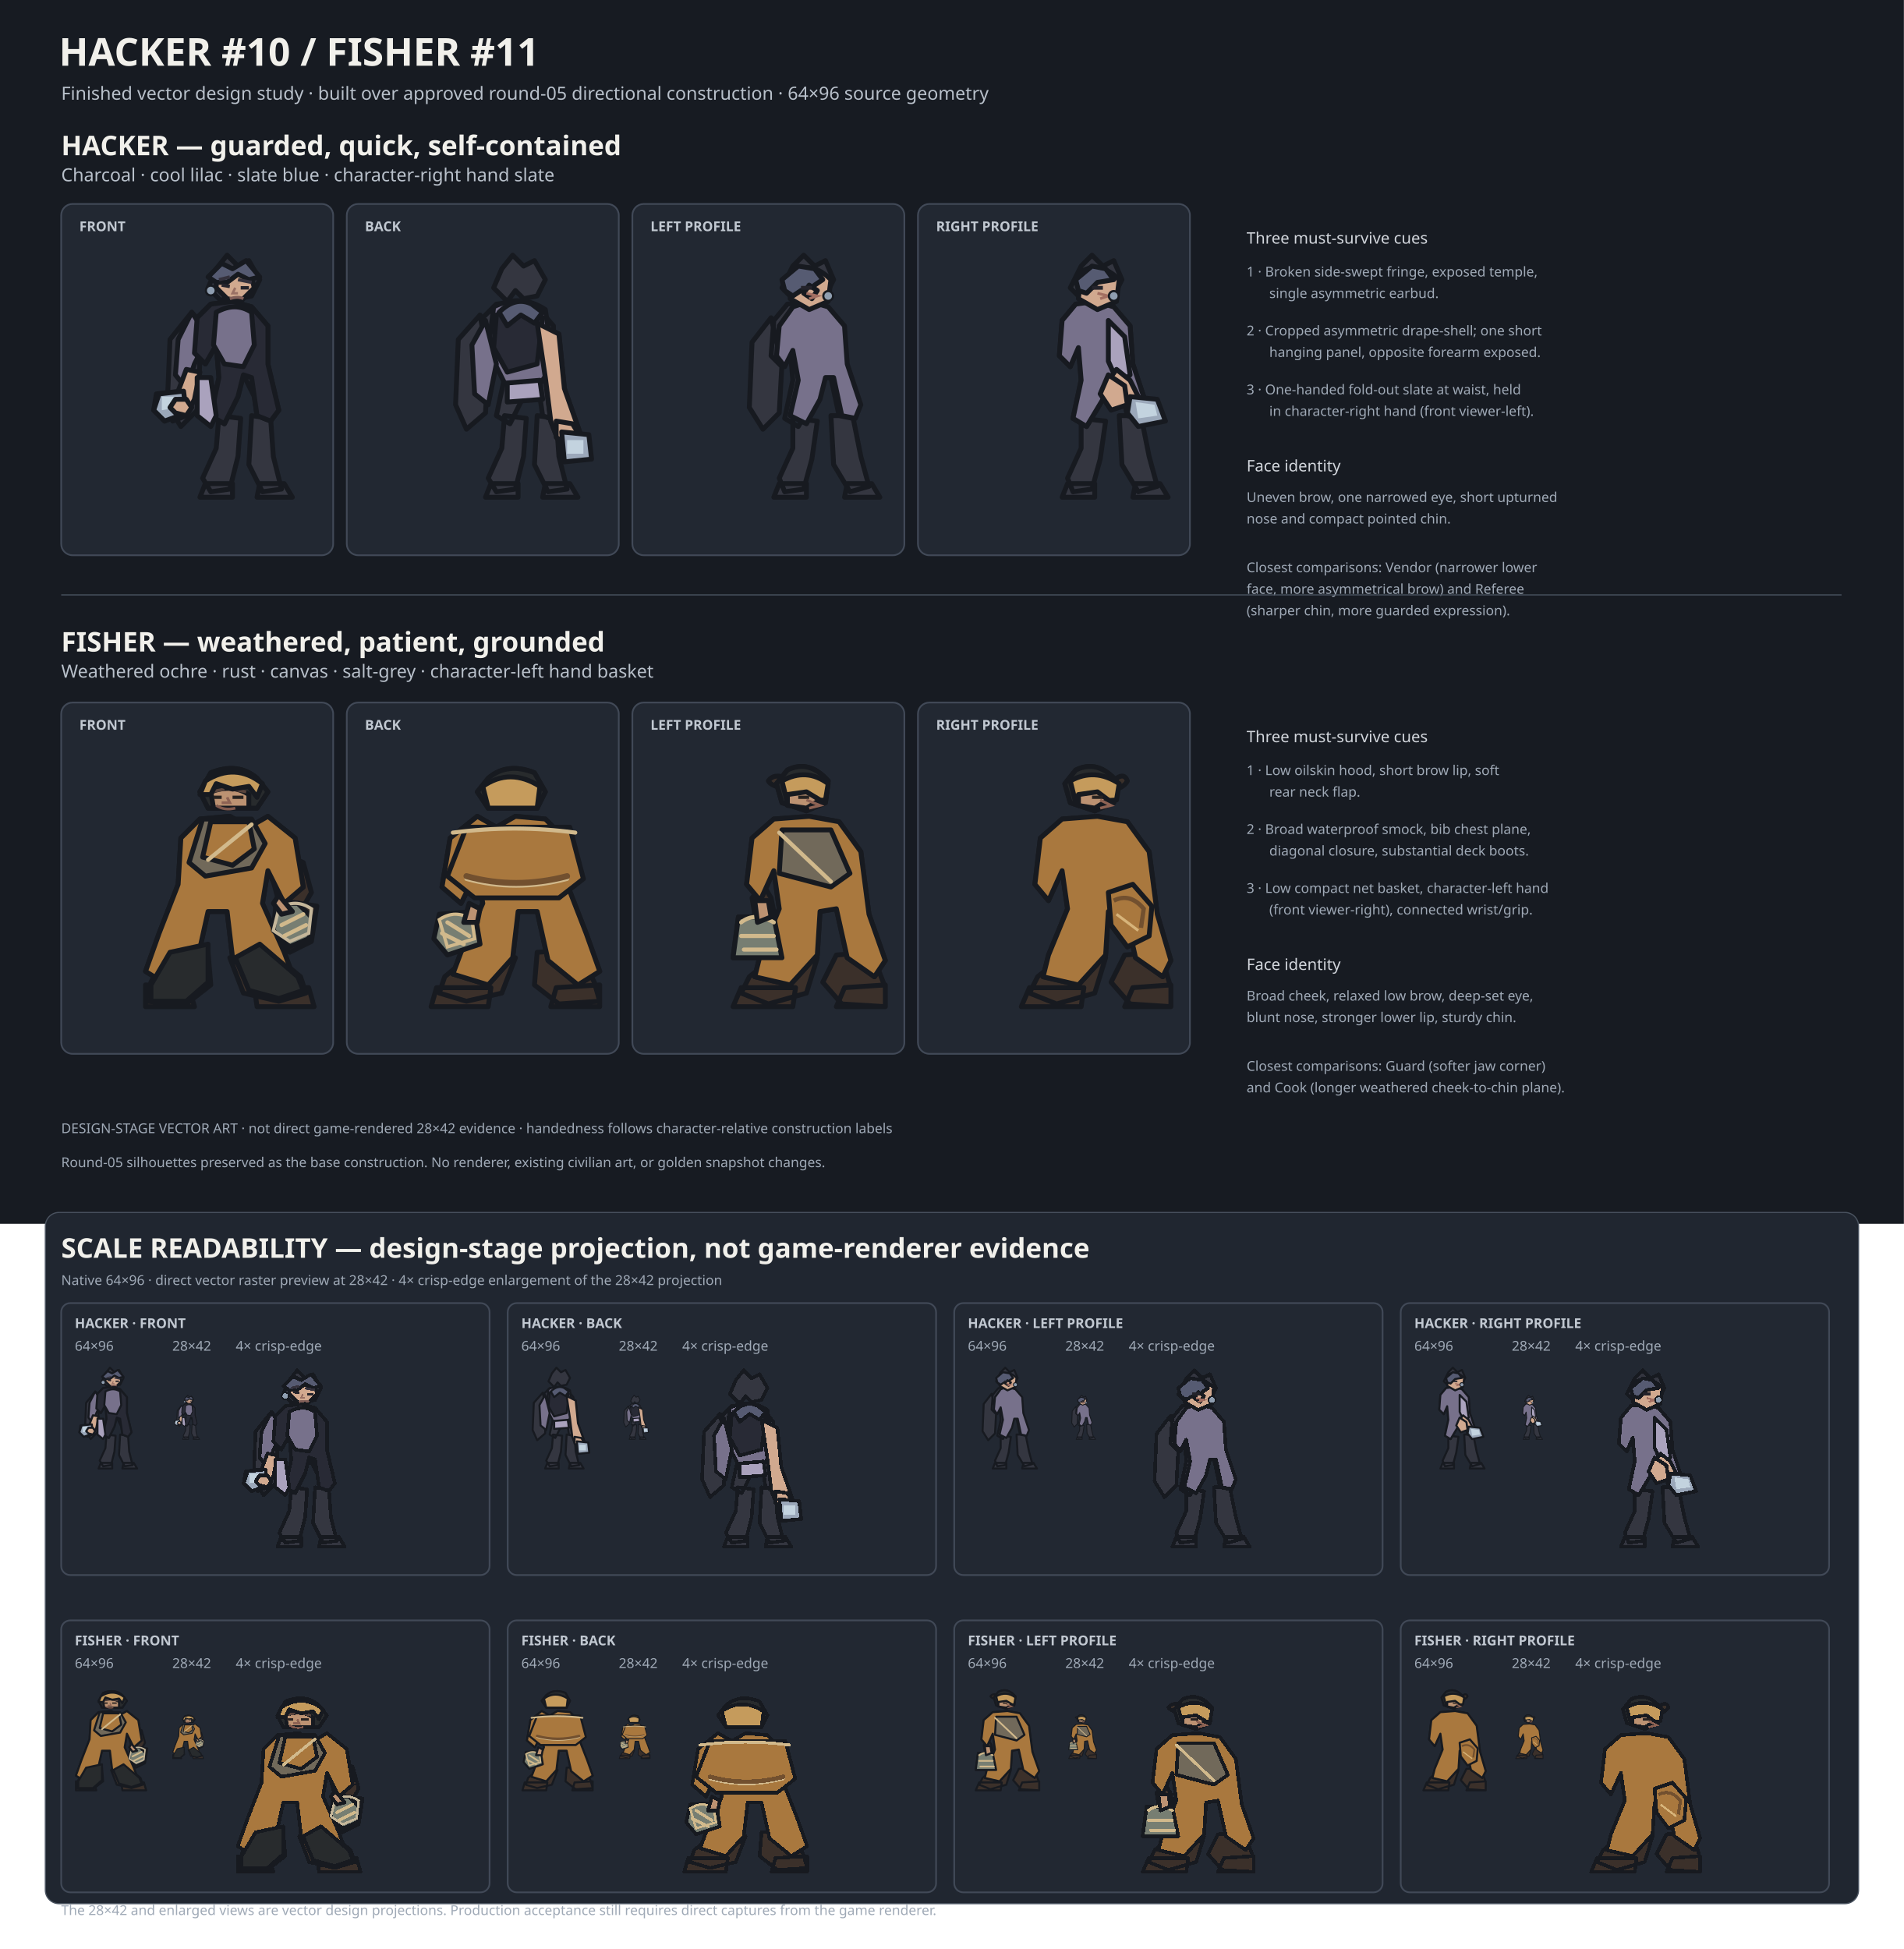
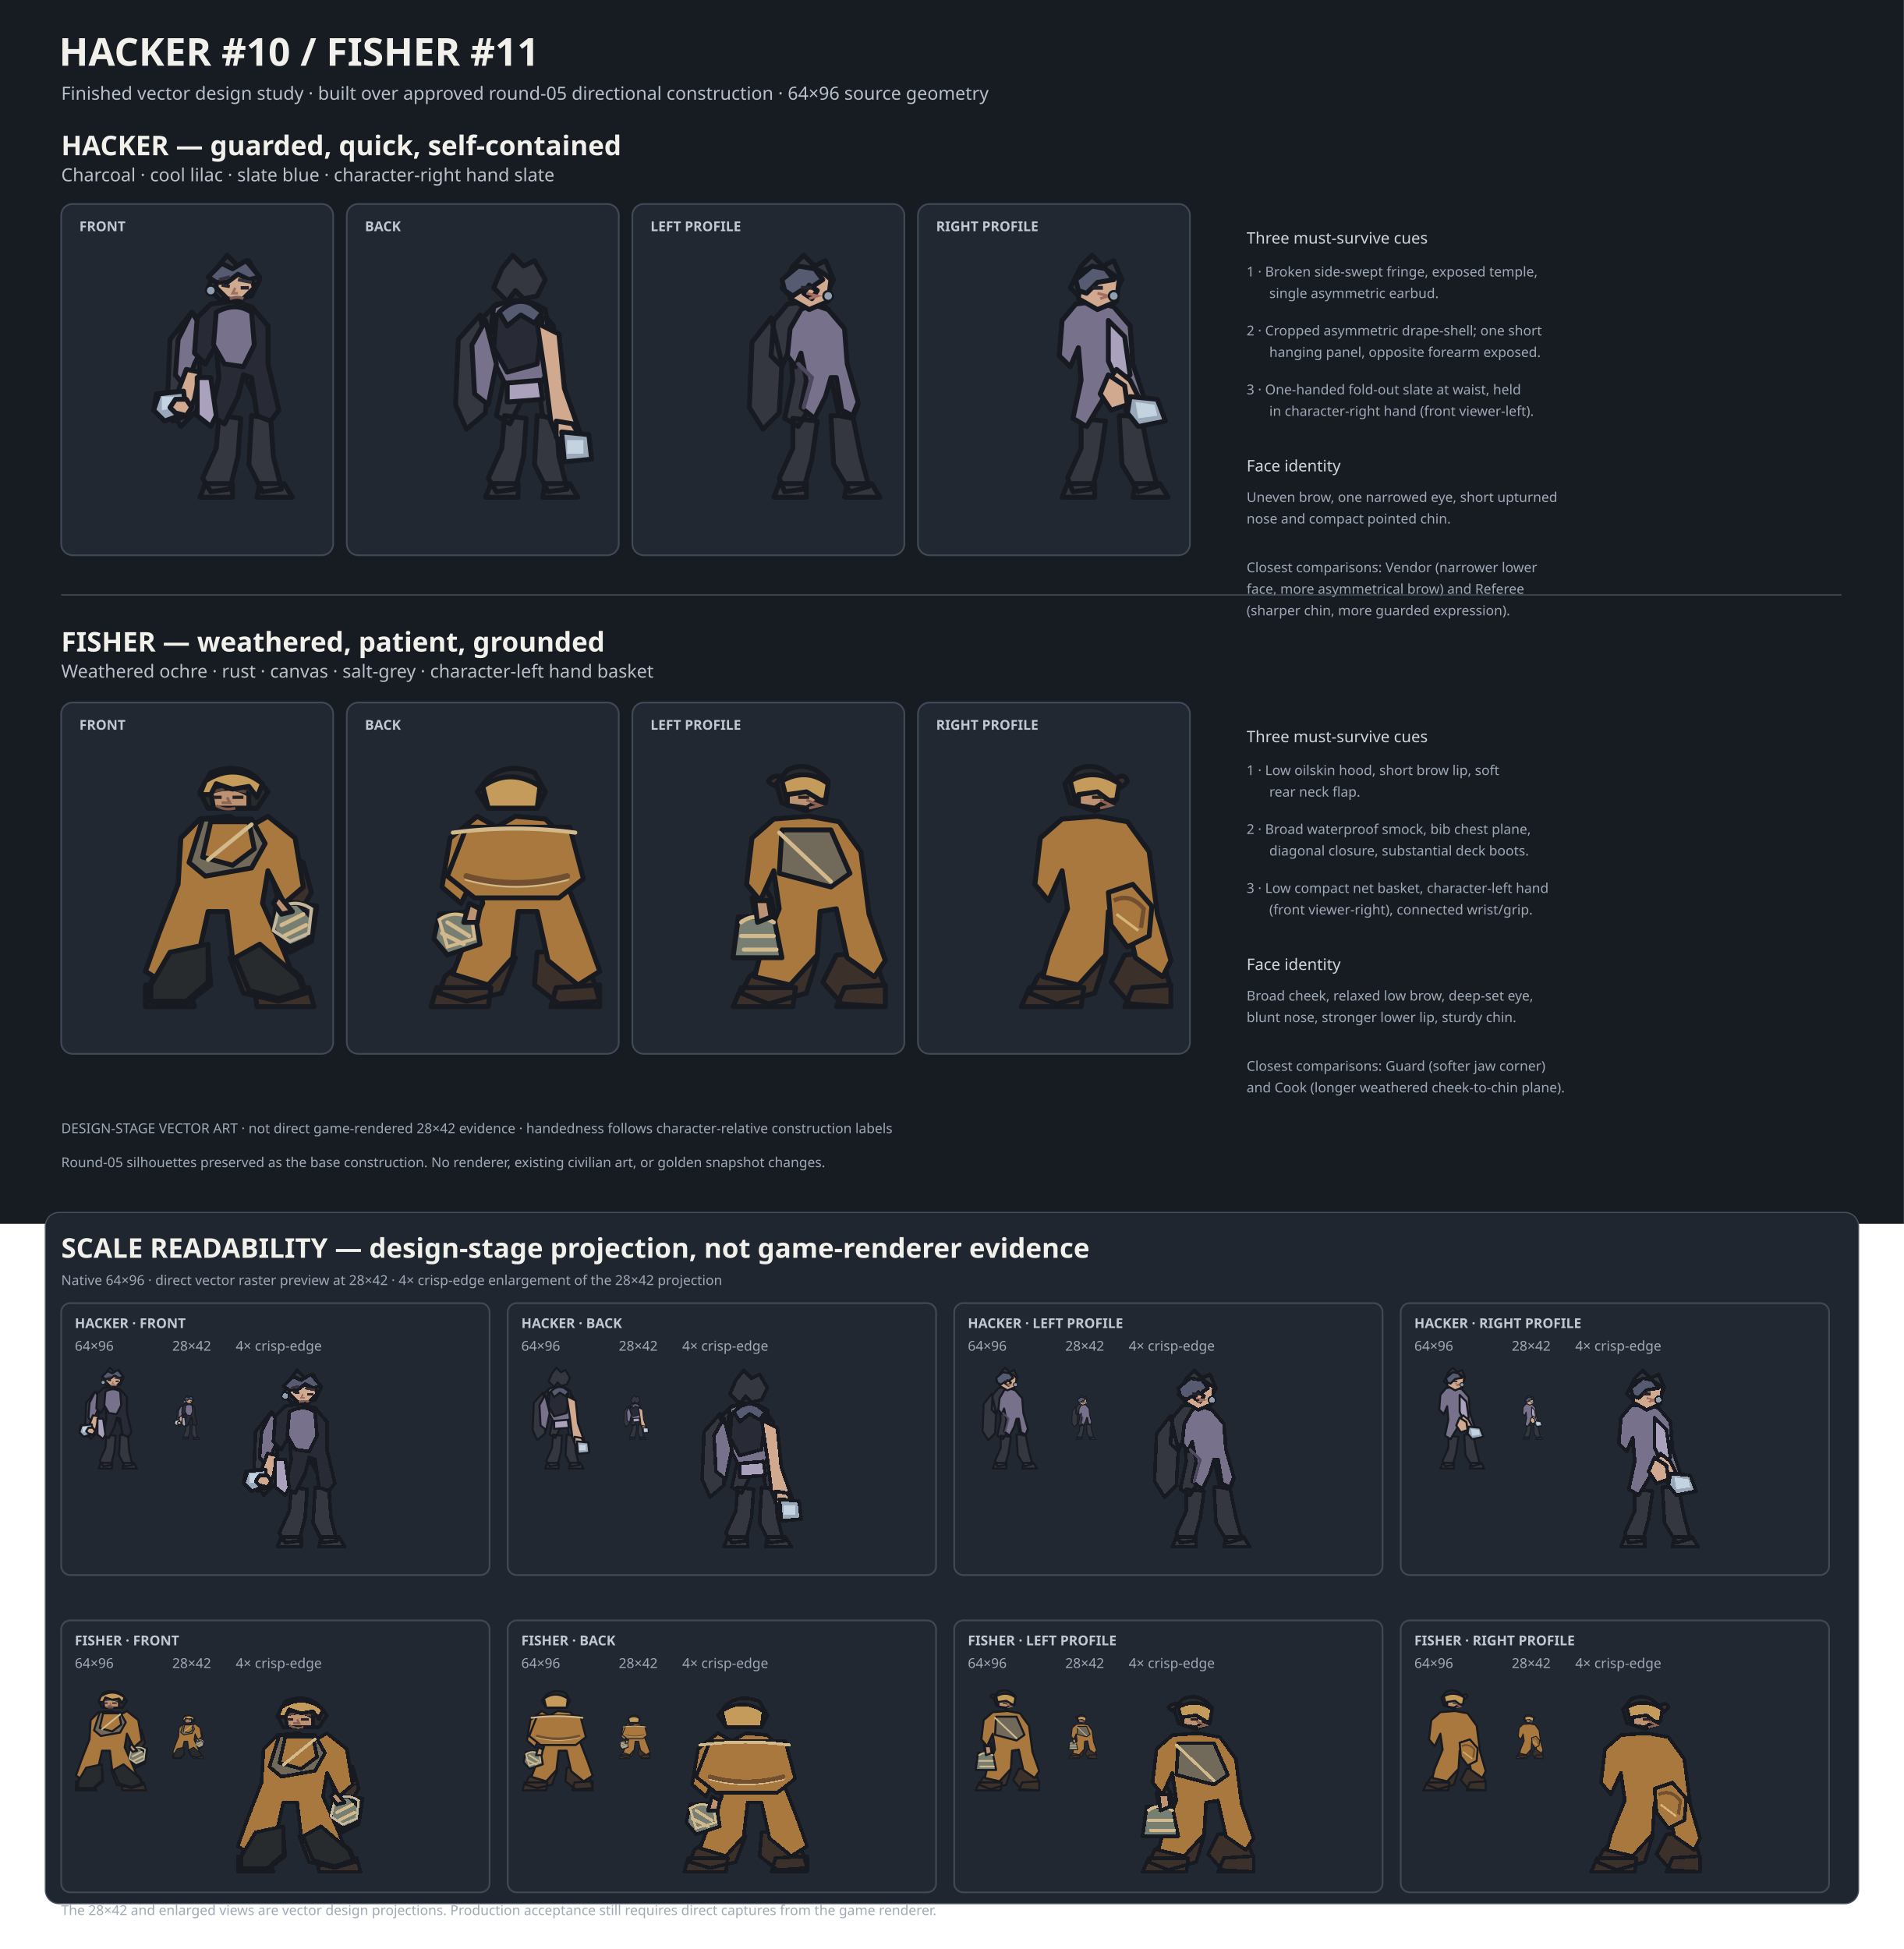
<svg xmlns="http://www.w3.org/2000/svg" width="1680" height="1720" viewBox="0 0 1680 1720" role="img" aria-labelledby="title desc">
  <defs>
    <style>
 .bg{fill:#171b22}.panel{fill:#222832;stroke:#414957;stroke-width:1.5}.h{font:700 34px sans-serif;fill:#f1f0eb}.sub{font:16px sans-serif;fill:#b8c0ca}.name{font:700 24px sans-serif;fill:#f1f0eb}.dir{font:700 12px sans-serif;fill:#c1c8d1}.note{font:14px sans-serif;fill:#d2d6dc}.small{font:12px sans-serif;fill:#9fa9b6}
 .ink{stroke:#171a20;stroke-width:1.8;stroke-linejoin:round;stroke-linecap:round}
 .hbody{fill:#343640}.hshell{fill:#77718b}.hlight{fill:#aaa2bd}.hbase{fill:#282a35}.hskin{fill:#d1a98f}.hdeep{fill:#565b72}.hprop{fill:#9ba8ba}.hglass{fill:#c3d3df}
 .fbody{fill:#3b302a}.fshell{fill:#a9783e}.flight{fill:#c59b5c}.fcanvas{fill:#71695a}.fskin{fill:#bc9272}.fdeep{fill:#282b2d}.fprop{fill:#777e72}.fline{fill:none;stroke:#d1b98c;stroke-width:1.5;stroke-linecap:round}
 </style>
    <path id="hFront" d="M27 8 L31 3 35 7 39 5 43 12 40 18 35 19 32 16 29 20 24 15Z M25 21 L20 26 19 39 23 43 27 36 28 48 25 62 30 65 35 55 37 47 40 48 42 62 47 64 50 60 46 43 46 29 40 22 33 20Z M28 62 L36 63 35 77 32 89 25 90 22 85 27 74Z M40 62 L47 63 48 77 51 89 44 90 39 80Z M23 87 L33 87 33 92 21 92Z M43 87 L52 87 55 92 42 92Z M18 24 L10 34 9 58 14 66 20 60 21 42 26 33Z M39 34 L45 40 46 51 41 55 37 47Z M5 54 L14 53 15 61 8 64 4 60Z" />
    <path id="hBack" d="M27 8 L31 3 35 7 39 5 43 12 40 18 35 19 32 16 29 20 24 15Z M25 21 L20 26 19 39 23 43 27 36 28 48 25 62 30 65 35 55 37 47 40 48 42 62 47 64 50 60 46 43 46 29 40 22 33 20Z M28 62 L36 63 35 77 32 89 25 90 22 85 27 74Z M40 62 L47 63 48 77 51 89 44 90 39 80Z M23 87 L33 87 33 92 21 92Z M43 87 L52 87 55 92 42 92Z M19 25 L11 34 10 58 14 67 21 61 22 42Z M40 28 L48 32 50 52 56 69 50 77 45 64 43 48Z" />
    <path id="hLeft" d="M29 7 L33 3 37 7 41 5 44 12 41 18 36 19 33 16 30 20 25 15Z M27 21 L22 27 21 40 25 44 28 37 29 49 26 63 31 66 37 56 39 48 43 48 46 62 51 63 53 58 48 43 47 29 41 22 34 20Z M29 63 L38 64 36 78 33 89 26 90 24 85 29 74Z M43 62 L51 62 54 77 57 88 50 90 44 80Z M24 87 L34 87 34 92 22 92Z M49 87 L58 87 61 92 48 92Z M21 26 L14 35 13 59 18 67 24 61 25 43Z" />
    <path id="hRight" d="M30 7 L34 3 38 7 42 5 45 12 42 18 37 19 34 16 31 20 26 15Z M28 21 L23 27 22 40 26 44 29 37 30 49 27 63 32 66 38 56 40 48 44 48 47 62 52 63 54 58 49 43 48 29 42 22 35 20Z M30 63 L39 64 37 78 34 89 27 90 25 85 30 74Z M44 62 L52 62 55 77 58 88 51 90 45 80Z M25 87 L35 87 35 92 23 92Z M50 87 L59 87 62 92 49 92Z" />
    <path id="fFront" d="M22 12 Q29 6 39 10 L43 17 40 23 22 23 18 17Z M18 26 L8 34 5 52 12 58 18 46 20 58 12 76 9 84 22 88 31 78 33 61 40 61 44 79 55 88 63 83 58 69 51 51 50 34 43 27 32 26 25 30Z M18 75 L32 78 27 91 14 94 4 91 6 85Z M40 76 L55 75 61 87 63 94 48 95 39 88Z M3 89 L23 89 22 96 1 96Z M47 89 L63 88 63 96 45 96Z M5 43 L12 40 16 50 13 61 6 61 2 54Z M0 59 L13 57 16 69 10 76 2 72Z" />
    <path id="fBack" d="M22 12 Q29 6 39 10 L43 17 40 23 22 23 18 17Z M18 26 L8 34 5 52 12 58 18 46 20 58 12 76 9 84 22 88 31 78 33 61 40 61 44 79 55 88 63 83 58 69 51 51 50 34 43 27 32 26 25 30Z M18 75 L32 78 27 91 14 94 4 91 6 85Z M40 76 L55 75 61 87 63 94 48 95 39 88Z M3 89 L23 89 22 96 1 96Z M47 89 L63 88 63 96 45 96Z" />
    <path id="fLeft" d="M27 9 Q35 5 42 13 L41 21 34 24 25 21 23 14Z M27 12 Q22 10 20 13 Q21 15 27 16Z M22 27 L14 34 12 51 17 57 22 46 24 60 17 77 15 85 28 88 38 77 39 61 45 60 49 78 59 85 63 79 57 62 54 39 46 28 35 26Z M23 77 L38 78 34 91 20 95 10 91 13 85Z M45 77 L58 76 63 89 63 96 47 95 40 87Z M10 89 L30 89 29 96 7 96Z M48 89 L63 88 63 96 45 96Z M18 51 L14 56 15 62 19 65 22 61 21 56Z M9 63 L22 63 25 78 7 78Z" />
    <path id="fRight" d="M28 9 Q36 5 43 13 L42 21 35 24 26 21 24 14Z M43 12 Q46 10 47 13 Q46 15 43 16Z M23 27 L15 34 13 51 18 57 23 46 25 60 18 77 16 85 29 88 39 77 40 61 46 60 50 78 60 85 63 79 58 62 55 39 47 28 36 26Z M24 77 L39 78 35 91 21 95 11 91 14 85Z M46 77 L59 76 63 89 63 96 48 95 41 87Z M11 89 L31 89 30 96 8 96Z M49 89 L63 88 63 96 46 96Z M40 54 L49 51 56 59 55 70 47 74 41 66Z" />
  </defs>
  <rect class="bg" width="1680" height="1080" />
  <text x="52" y="58" class="h">HACKER #10  /  FISHER #11</text>
  <text x="54" y="88" class="sub">Finished vector design study · built over approved round-05 directional construction · 64×96 source geometry</text>
  <text x="54" y="137" class="name">HACKER — guarded, quick, self-contained</text>
  <text x="54" y="160" class="sub">Charcoal · cool lilac · slate blue · character-right hand slate</text>
  <g transform="translate(54 180)">
    <g transform="translate(0 0)">
      <rect class="panel" width="240" height="310" rx="10" />
      <text x="16" y="24" class="dir">FRONT</text>
      <g id="hacker-front-art" transform="translate(72 38) scale(2.4 2.4)">
        <use href="#hFront" class="hbody ink" />
        <path d="M18 24 L13 34 12 47 16 52 19 43 24 33Z" class="hshell ink" />
        <path d="M16 45 L21 46 19 56 16 62 11 64 9 59 13 53Z" class="hskin ink" />
        <path d="M25 21 L20 26 19 39 23 43 27 36 28 48 25 62 30 65 35 55 37 47 40 48 42 62 47 64 50 60 46 43 46 29 40 22 33 20Z" class="hbase ink" />
        <path d="M27 24 Q34 20 40 24 L41 36 37 44 30 43 26 36Z" class="hshell ink" />
        <path d="M27 10 Q34 7 40 11 L41 15 36 20 31 19 27 15Z" class="hskin ink" />
        <path d="M24 11 L29 6 33 8 38 5 43 11 39 12 35 10 31 13 27 13Z" class="hdeep ink" />
        <path d="M28 12 L32 11 M35 12 L40 13" stroke="#34313c" stroke-width="1.2" fill="none" />
        <path d="M29 14 L32 14.5 M36 15 L39 15" stroke="#24232b" stroke-width="1.25" fill="none" />
        <path d="M34 15 L33 17 35 17" stroke="#9a7165" stroke-width="0.9" fill="none" />
        <path d="M32 19 Q35 18 37 19" stroke="#815f59" stroke-width="1.1" fill="none" />
        <circle cx="25" cy="16" r="1.8" fill="#8f9eb0" stroke="#171a20" stroke-width="0.8" />
        <path d="M6 54 L15 53 16 61 8 64 4 60Z" class="hprop ink" />
        <path d="M7 55 L13 55 13 59 7 60Z" class="hglass" />
        <path d="M12 56 L16 56 18 59 16 62 12 61 10 59Z" class="hskin ink" />
        <path d="M20 48 L25 48 27 62 25 66 20 62Z" class="hlight ink" />
      </g>
    </g>
    <g transform="translate(252 0)">
      <rect class="panel" width="240" height="310" rx="10" />
      <text x="16" y="24" class="dir">BACK</text>
      <g id="hacker-back-art" transform="translate(72 38) scale(2.4 2.4)">
        <use href="#hBack" class="hbody ink" />
        <path d="M24 22 Q34 17 43 23 L46 43 40 52 28 50 22 38Z" class="hshell ink" />
        <path d="M25 25 Q34 21 42 26 L40 43 29 46 24 37Z" class="hbase ink" />
        <path d="M26 24 Q32 18 38 21 L42 24 39 28 34 25 29 29Z" class="hdeep ink" />
        <path d="M21 27 L16 36 17 54 22 58 25 43Z" class="hshell ink" />
        <path d="M40 28 L48 32 50 52 56 69 50 77 45 64 43 48Z" class="hskin ink" />
        <path d="M29 50 L41 49 42 56 29 57Z" class="hlight ink" />
        <path d="M47 64 L53 65 56 70 52 73 47 70Z" class="hskin ink" />
        <path d="M49 68 L59 69 60 78 50 79Z" class="hprop ink" />
        <path d="M51 71 L57 71 57 76 51 76Z" class="hglass" />
      </g>
    </g>
    <g transform="translate(504 0)">
      <rect class="panel" width="240" height="310" rx="10" />
      <text x="16" y="24" class="dir">LEFT PROFILE</text>
      <g id="hacker-left-art" transform="translate(72 38) scale(2.4 2.4)">
        <use href="#hLeft" class="hbody ink" />
-         <path d="M29 22 L24 29 23 40 26 44 29 38 31 49 28 62 34 65 39 56 41 48 44 48 47 62 52 63 54 58 49 43 48 29 42 22 35 20Z" class="hshell ink" />
+         <path d="M32 23 L28 30 27 40 30 44 32 39 34 49 32 59 37 63 41 55 43 48 45 48 47 60 51 62 53 57 49 43 48 30 42 23 36 21Z" class="hshell ink" />
+         <path d="M31 43 L36 48 33 59" fill="none" stroke="#4d485d" stroke-width="1.5" stroke-linecap="round" />
        <path d="M29 9 Q36 5 43 12 L42 20 35 23 28 19Z" class="hskin ink" />
        <path d="M25 12 L31 7 37 8 40 12 37 14 35 17 32 16 29 18 26 16Z" class="hdeep ink" />
        <path d="M35 14 L38 16 36 19 33 17Z" class="hskin ink" />
        <path d="M32 15 L36 15" stroke="#24232b" stroke-width="1.4" />
        <circle cx="42" cy="18" r="1.8" fill="#8f9eb0" stroke="#171a20" stroke-width="0.8" />
        <path d="M34 17 L38 18 35 19" stroke="#a36f62" stroke-width="1" fill="none" />
      </g>
    </g>
    <g transform="translate(756 0)">
      <rect class="panel" width="240" height="310" rx="10" />
      <text x="16" y="24" class="dir">RIGHT PROFILE</text>
      <g id="hacker-right-art" transform="translate(72 38) scale(2.4 2.4)">
        <use href="#hRight" class="hbody ink" />
        <path d="M28 21 L23 27 22 40 26 44 29 37 30 49 27 63 32 66 38 56 40 48 44 48 47 62 52 63 54 58 49 43 48 29 42 22 35 20Z" class="hshell ink" />
        <path d="M30 9 Q37 5 44 12 L43 20 36 23 29 19Z" class="hskin ink" />
        <path d="M28 12 L34 7 39 8 42 12 36 13 32 17 29 16Z" class="hdeep ink" />
        <path d="M34 15 L38 15" stroke="#24232b" stroke-width="1.4" />
        <path d="M36 17 L40 18 37 19" stroke="#a36f62" stroke-width="1" fill="none" />
        <circle cx="42" cy="18" r="1.8" fill="#8f9eb0" stroke="#171a20" stroke-width="0.8" />
        <path d="M40 27 L46 33 48 47 44 51 40 42Z" class="hlight ink" />
        <path d="M43 45 L48 49 51 55 48 58 43 54 40 49Z" class="hskin ink" />
        <path d="M48 55 L58 56 61 64 51 66 47 61Z" class="hprop ink" />
        <path d="M50 57 L57 58 58 62 51 63Z" class="hglass" />
        <path d="M40 47 L46 51 47 58 41 60 37 54Z" class="hskin ink" />
      </g>
    </g>
  </g>
  <text x="1100" y="215" class="note">Three must-survive cues</text>
  <text x="1100" y="244" class="small">1 · Broken side-swept fringe, exposed temple,</text>
  <text x="1120" y="263" class="small">single asymmetric earbud.</text>
  <text x="1100" y="296" class="small">2 · Cropped asymmetric drape-shell; one short</text>
  <text x="1120" y="315" class="small">hanging panel, opposite forearm exposed.</text>
  <text x="1100" y="348" class="small">3 · One-handed fold-out slate at waist, held</text>
  <text x="1120" y="367" class="small">in character-right hand (front viewer-left).</text>
  <text x="1100" y="416" class="note">Face identity</text>
  <text x="1100" y="443" class="small">Uneven brow, one narrowed eye, short upturned</text>
  <text x="1100" y="462" class="small">nose and compact pointed chin.</text>
  <text x="1100" y="505" class="small">Closest comparisons: Vendor (narrower lower</text>
  <text x="1100" y="524" class="small">face, more asymmetrical brow) and Referee</text>
  <text x="1100" y="543" class="small">(sharper chin, more guarded expression).</text>
  <line x1="54" y1="525" x2="1625" y2="525" stroke="#4a5360" />
  <text x="54" y="575" class="name">FISHER — weathered, patient, grounded</text>
  <text x="54" y="598" class="sub">Weathered ochre · rust · canvas · salt-grey · character-left hand basket</text>
  <g transform="translate(54 620)">
    <g transform="translate(0 0)">
      <rect class="panel" width="240" height="310" rx="10" />
      <text x="16" y="24" class="dir">FRONT</text>
      <g id="fisher-front-art" transform="translate(72 38) scale(2.4 2.4)">
        <g transform="translate(64 0) scale(-1 1)">
          <use href="#fFront" class="fbody ink" />
          <path d="M18 26 L8 34 5 52 12 58 18 46 20 58 12 76 9 84 22 88 31 78 33 61 40 61 44 79 55 88 63 83 58 69 51 51 50 34 43 27 32 26 25 30Z" class="fshell ink" />
          <path d="M22 12 Q29 6 39 10 L43 17 40 23 22 23 18 17Z" class="fdeep ink" />
          <path d="M25 18 Q31 14 39 17 L38 23 25 23Z" class="fskin ink" />
          <path d="M26 17 L31 16 M34 16 L39 17" stroke="#5a453d" stroke-width="1.1" fill="none" />
          <path d="M27 19 L31 19 M35 19 L38 19" stroke="#282321" stroke-width="1.2" fill="none" />
          <path d="M33 19 L32 21 35 21" stroke="#8d6253" stroke-width="1" fill="none" />
          <path d="M30 23 Q34 24 37 22" stroke="#80594d" stroke-width="1" fill="none" />
          <path d="M20 14 Q30 6 41 13 L43 18 39 18 37 14 31 16 25 15 22 19Z" class="flight ink" />
          <path d="M24 27 L42 27 47 43 41 48 24 45 19 36Z" class="fcanvas ink" />
          <path d="M25 28 L39 28 42 41 31 44 23 38Z" class="fshell ink" />
          <path d="M24 29 L40 42" class="fline" />
          <path d="M7 58 L15 58 16 68 10 74 3 71 1 64Z" class="fprop ink" />
          <path d="M2 60 Q8 56 14 60 L16 68 10 72 3 69Z" fill="none" stroke="#c4b69a" stroke-width="1.2" />
          <path d="M5 62 L13 66 M4 66 L12 70" class="fline" />
          <path d="M14 55 L16 58 13 62 9 61Z" class="fskin ink" />
          <path d="M21 73 L30 78 25 90 14 93 5 90 7 85Z" class="fdeep ink" />
          <path d="M40 73 L54 76 61 88 61 94 48 94 40 87Z" class="fdeep ink" />
        </g>
      </g>
    </g>
    <g transform="translate(252 0)">
      <rect class="panel" width="240" height="310" rx="10" />
      <text x="16" y="24" class="dir">BACK</text>
      <g id="fisher-back-art" transform="translate(72 38) scale(2.4 2.4)">
        <use href="#fBack" class="fbody ink" />
        <path d="M18 26 L8 34 5 52 12 58 18 46 20 58 12 76 9 84 22 88 31 78 33 61 40 61 44 79 55 88 63 83 58 69 51 51 50 34 43 27 32 26 25 30Z" class="fshell ink" />
        <path d="M22 12 Q29 6 39 10 L43 17 40 23 22 23 18 17Z" class="fdeep ink" />
        <path d="M20 15 Q30 8 41 15 L40 23 22 23Z" class="flight ink" />
        <path d="M14 30 L52 30 57 49 48 56 17 56 7 48Z" class="fshell ink" />
        <path d="M9 32 Q32 29 54 32 M14 49 Q32 54 51 49" class="fline" />
        <path d="M14 48 Q32 53 51 48" fill="none" stroke="#72502F" stroke-width="2.2" stroke-linecap="round" />
        <path d="M4 62 L17 61 19 73 7 77 2 71Z" class="fprop ink" />
        <path d="M4 64 Q10 60 16 64 L17 71 7 74Z" fill="none" stroke="#d1b98c" stroke-width="1.2" />
        <path d="M7 65 L15 70 M5 69 L13 73" class="fline" />
        <path d="M15 58 L19 60 18 65 13 65Z" class="fskin ink" />
      </g>
    </g>
    <g transform="translate(504 0)">
      <rect class="panel" width="240" height="310" rx="10" />
      <text x="16" y="24" class="dir">LEFT PROFILE</text>
      <g id="fisher-left-art" transform="translate(72 38) scale(2.4 2.4)">
        <use href="#fLeft" class="fbody ink" />
        <path d="M22 27 L14 34 12 51 17 57 22 46 24 60 17 77 15 85 28 88 38 77 39 61 45 60 49 78 59 85 63 79 57 62 54 39 46 28 35 26Z" class="fshell ink" />
        <path d="M27 9 Q35 5 42 13 L41 21 34 24 25 21 23 14Z" class="fdeep ink" />
        <path d="M25 13 Q34 8 42 14 L41 20 27 21Z" class="flight ink" />
        <path d="M27 18 L34 17 39 20 34 23 27 22Z" class="fskin ink" />
        <path d="M31 19 L35 19" stroke="#282321" stroke-width="1.2" />
        <path d="M34 20 L39 22 35 23" stroke="#8d6253" stroke-width="1" fill="none" />
        <path d="M25 31 L43 31 50 47 43 52 24 47Z" class="fcanvas ink" />
        <path d="M24 32 L43 50" class="fline" />
        <path d="M9 63 L22 63 25 78 7 78Z" class="fprop ink" />
        <path d="M10 65 Q15 61 22 65 M10 70 L22 70 M11 75 L23 75" class="fline" />
        <path d="M15 57 L20 57 21 63 16 65Z" class="fskin ink" />
      </g>
    </g>
    <g transform="translate(756 0)">
      <rect class="panel" width="240" height="310" rx="10" />
      <text x="16" y="24" class="dir">RIGHT PROFILE</text>
      <g id="fisher-right-art" transform="translate(72 38) scale(2.4 2.4)">
        <use href="#fRight" class="fbody ink" />
        <path d="M23 27 L15 34 13 51 18 57 23 46 25 60 18 77 16 85 29 88 39 77 40 61 46 60 50 78 60 85 63 79 58 62 55 39 47 28 36 26Z" class="fshell ink" />
        <path d="M28 9 Q36 5 43 13 L42 21 35 24 26 21 24 14Z" class="fdeep ink" />
        <path d="M26 13 Q35 8 44 14 L43 20 28 21Z" class="flight ink" />
        <path d="M29 18 L36 17 40 20 35 23 29 22Z" class="fskin ink" />
        <path d="M34 19 L38 19" stroke="#282321" stroke-width="1.2" />
        <path d="M37 20 L41 22 37 23" stroke="#8d6253" stroke-width="1" fill="none" />
        <path d="M40 54 L49 51 56 59 55 70 47 74 41 66Z" class="fshell ink" />
        <path d="M42 57 Q48 54 53 60 L52 67" fill="none" stroke="#72502F" stroke-width="1.6" />
        <path d="M43 62 L51 68" fill="none" stroke="#d7b47a" stroke-width="1" />
      </g>
    </g>
  </g>
  <text x="1100" y="655" class="note">Three must-survive cues</text>
  <text x="1100" y="684" class="small">1 · Low oilskin hood, short brow lip, soft</text>
  <text x="1120" y="703" class="small">rear neck flap.</text>
  <text x="1100" y="736" class="small">2 · Broad waterproof smock, bib chest plane,</text>
  <text x="1120" y="755" class="small">diagonal closure, substantial deck boots.</text>
  <text x="1100" y="788" class="small">3 · Low compact net basket, character-left hand</text>
  <text x="1120" y="807" class="small">(front viewer-right), connected wrist/grip.</text>
  <text x="1100" y="856" class="note">Face identity</text>
  <text x="1100" y="883" class="small">Broad cheek, relaxed low brow, deep-set eye,</text>
  <text x="1100" y="902" class="small">blunt nose, stronger lower lip, sturdy chin.</text>
  <text x="1100" y="945" class="small">Closest comparisons: Guard (softer jaw corner)</text>
  <text x="1100" y="964" class="small">and Cook (longer weathered cheek-to-chin plane).</text>
  <text x="54" y="1000" class="small">DESIGN-STAGE VECTOR ART · not direct game-rendered 28×42 evidence · handedness follows character-relative construction labels</text>
  <text x="54" y="1030" class="small">Round-05 silhouettes preserved as the base construction. No renderer, existing civilian art, or golden snapshot changes.</text>
  <rect x="40" y="1070" width="1600" height="610" rx="12" fill="#202630" stroke="#4a5360" />
  <text x="54" y="1110" class="name">SCALE READABILITY — design-stage projection, not game-renderer evidence</text>
  <text x="54" y="1134" class="small">Native 64×96 · direct vector raster preview at 28×42 · 4× crisp-edge enlargement of the 28×42 projection</text>
  <rect x="54" y="1150" width="378" height="240" rx="8" class="panel" />
  <text x="66" y="1172" class="dir">HACKER · FRONT</text>
  <text x="66" y="1192" class="small">64×96</text>
  <use href="#hacker-front-art" transform="translate(36.000 1188.167) scale(0.416667)" />
  <text x="152" y="1192" class="small">28×42</text>
  <use href="#hacker-front-art" transform="translate(138.875 1223.073) scale(0.182292)" />
  <text x="208" y="1192" class="small">4× crisp-edge</text>
  <g shape-rendering="crispEdges">
    <use href="#hacker-front-art" transform="translate(155.500 1176.292) scale(0.729167)" />
  </g>
  <rect x="448" y="1150" width="378" height="240" rx="8" class="panel" />
  <text x="460" y="1172" class="dir">HACKER · BACK</text>
  <text x="460" y="1192" class="small">64×96</text>
  <use href="#hacker-back-art" transform="translate(430.000 1188.167) scale(0.416667)" />
  <text x="546" y="1192" class="small">28×42</text>
  <use href="#hacker-back-art" transform="translate(532.875 1223.073) scale(0.182292)" />
  <text x="602" y="1192" class="small">4× crisp-edge</text>
  <g shape-rendering="crispEdges">
    <use href="#hacker-back-art" transform="translate(549.500 1176.292) scale(0.729167)" />
  </g>
  <rect x="842" y="1150" width="378" height="240" rx="8" class="panel" />
  <text x="854" y="1172" class="dir">HACKER · LEFT PROFILE</text>
  <text x="854" y="1192" class="small">64×96</text>
  <use href="#hacker-left-art" transform="translate(824.000 1188.167) scale(0.416667)" />
  <text x="940" y="1192" class="small">28×42</text>
  <use href="#hacker-left-art" transform="translate(926.875 1223.073) scale(0.182292)" />
  <text x="996" y="1192" class="small">4× crisp-edge</text>
  <g shape-rendering="crispEdges">
    <use href="#hacker-left-art" transform="translate(943.500 1176.292) scale(0.729167)" />
  </g>
  <rect x="1236" y="1150" width="378" height="240" rx="8" class="panel" />
  <text x="1248" y="1172" class="dir">HACKER · RIGHT PROFILE</text>
  <text x="1248" y="1192" class="small">64×96</text>
  <use href="#hacker-right-art" transform="translate(1218.000 1188.167) scale(0.416667)" />
  <text x="1334" y="1192" class="small">28×42</text>
  <use href="#hacker-right-art" transform="translate(1320.875 1223.073) scale(0.182292)" />
  <text x="1390" y="1192" class="small">4× crisp-edge</text>
  <g shape-rendering="crispEdges">
    <use href="#hacker-right-art" transform="translate(1337.500 1176.292) scale(0.729167)" />
  </g>
  <rect x="54" y="1430" width="378" height="240" rx="8" class="panel" />
  <text x="66" y="1452" class="dir">FISHER · FRONT</text>
  <text x="66" y="1472" class="small">64×96</text>
  <use href="#fisher-front-art" transform="translate(36.000 1468.167) scale(0.416667)" />
  <text x="152" y="1472" class="small">28×42</text>
  <use href="#fisher-front-art" transform="translate(138.875 1503.073) scale(0.182292)" />
  <text x="208" y="1472" class="small">4× crisp-edge</text>
  <g shape-rendering="crispEdges">
    <use href="#fisher-front-art" transform="translate(155.500 1456.292) scale(0.729167)" />
  </g>
  <rect x="448" y="1430" width="378" height="240" rx="8" class="panel" />
  <text x="460" y="1452" class="dir">FISHER · BACK</text>
  <text x="460" y="1472" class="small">64×96</text>
  <use href="#fisher-back-art" transform="translate(430.000 1468.167) scale(0.416667)" />
  <text x="546" y="1472" class="small">28×42</text>
  <use href="#fisher-back-art" transform="translate(532.875 1503.073) scale(0.182292)" />
  <text x="602" y="1472" class="small">4× crisp-edge</text>
  <g shape-rendering="crispEdges">
    <use href="#fisher-back-art" transform="translate(549.500 1456.292) scale(0.729167)" />
  </g>
  <rect x="842" y="1430" width="378" height="240" rx="8" class="panel" />
  <text x="854" y="1452" class="dir">FISHER · LEFT PROFILE</text>
  <text x="854" y="1472" class="small">64×96</text>
  <use href="#fisher-left-art" transform="translate(824.000 1468.167) scale(0.416667)" />
  <text x="940" y="1472" class="small">28×42</text>
  <use href="#fisher-left-art" transform="translate(926.875 1503.073) scale(0.182292)" />
  <text x="996" y="1472" class="small">4× crisp-edge</text>
  <g shape-rendering="crispEdges">
    <use href="#fisher-left-art" transform="translate(943.500 1456.292) scale(0.729167)" />
  </g>
  <rect x="1236" y="1430" width="378" height="240" rx="8" class="panel" />
  <text x="1248" y="1452" class="dir">FISHER · RIGHT PROFILE</text>
  <text x="1248" y="1472" class="small">64×96</text>
  <use href="#fisher-right-art" transform="translate(1218.000 1468.167) scale(0.416667)" />
  <text x="1334" y="1472" class="small">28×42</text>
  <use href="#fisher-right-art" transform="translate(1320.875 1503.073) scale(0.182292)" />
  <text x="1390" y="1472" class="small">4× crisp-edge</text>
  <g shape-rendering="crispEdges">
    <use href="#fisher-right-art" transform="translate(1337.500 1456.292) scale(0.729167)" />
  </g>
  <text x="54" y="1690" class="small">The 28×42 and enlarged views are vector design projections. Production acceptance still requires direct captures from the game renderer.</text>
</svg>
